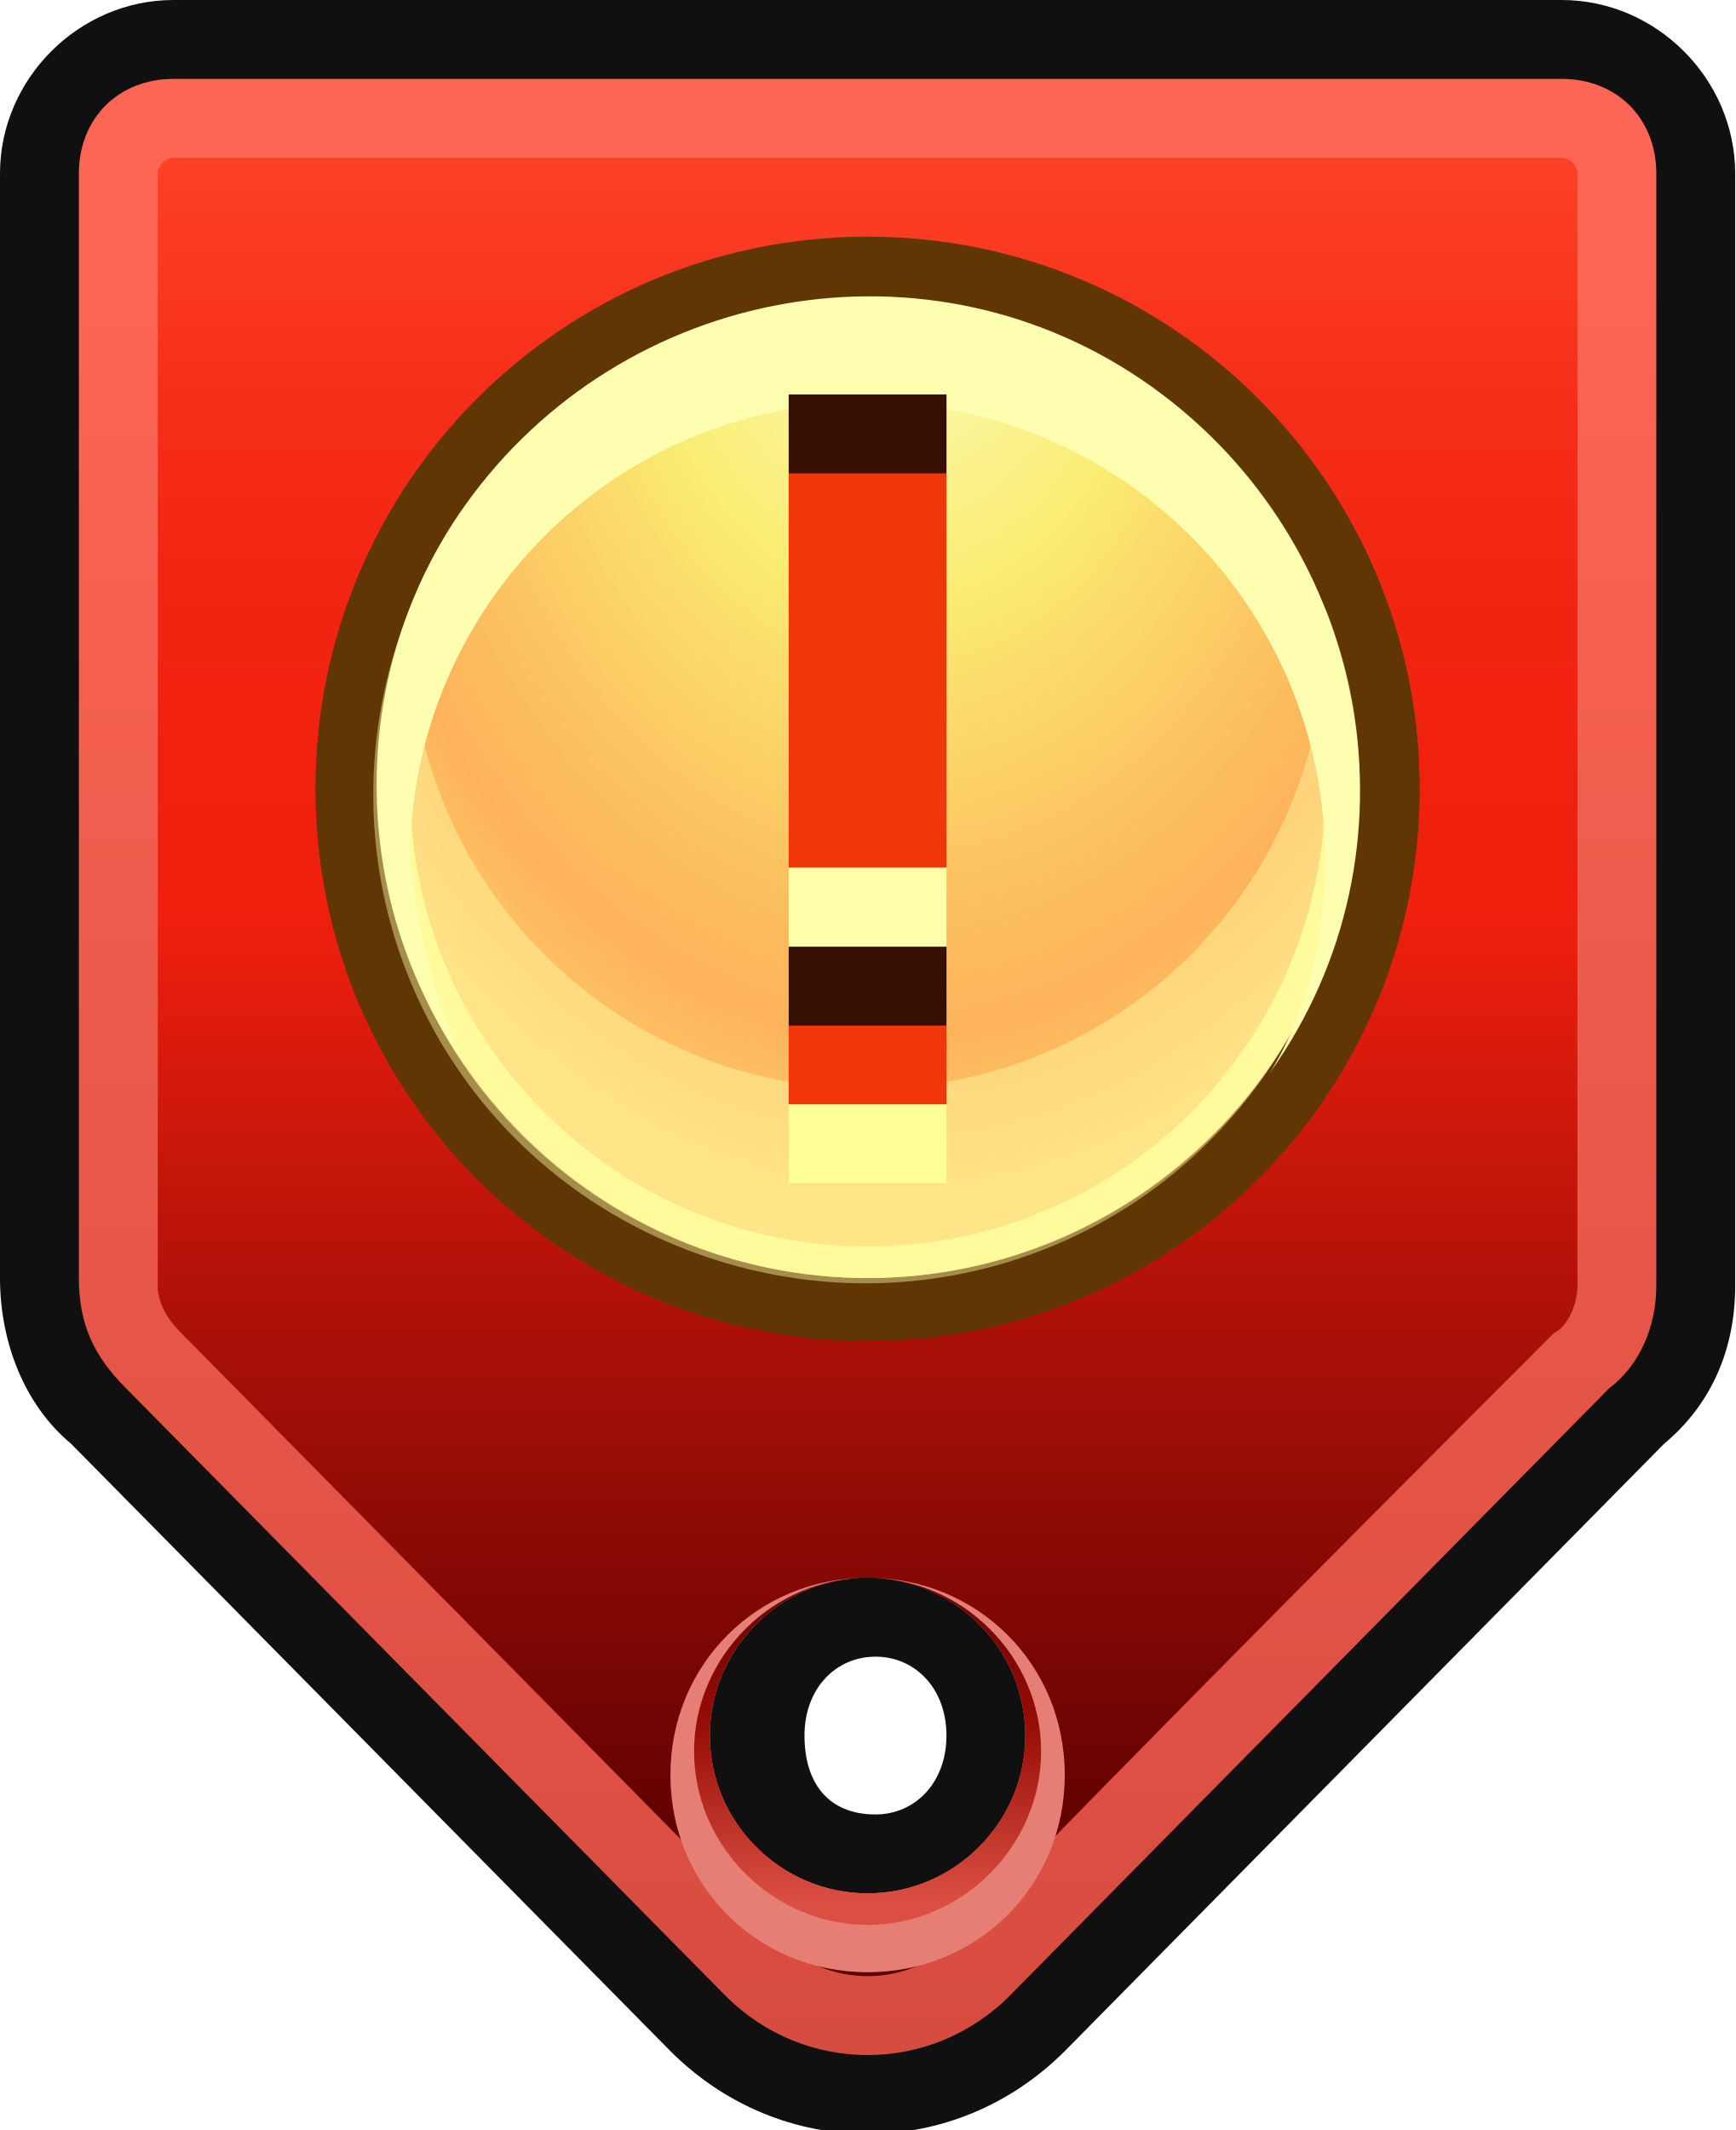
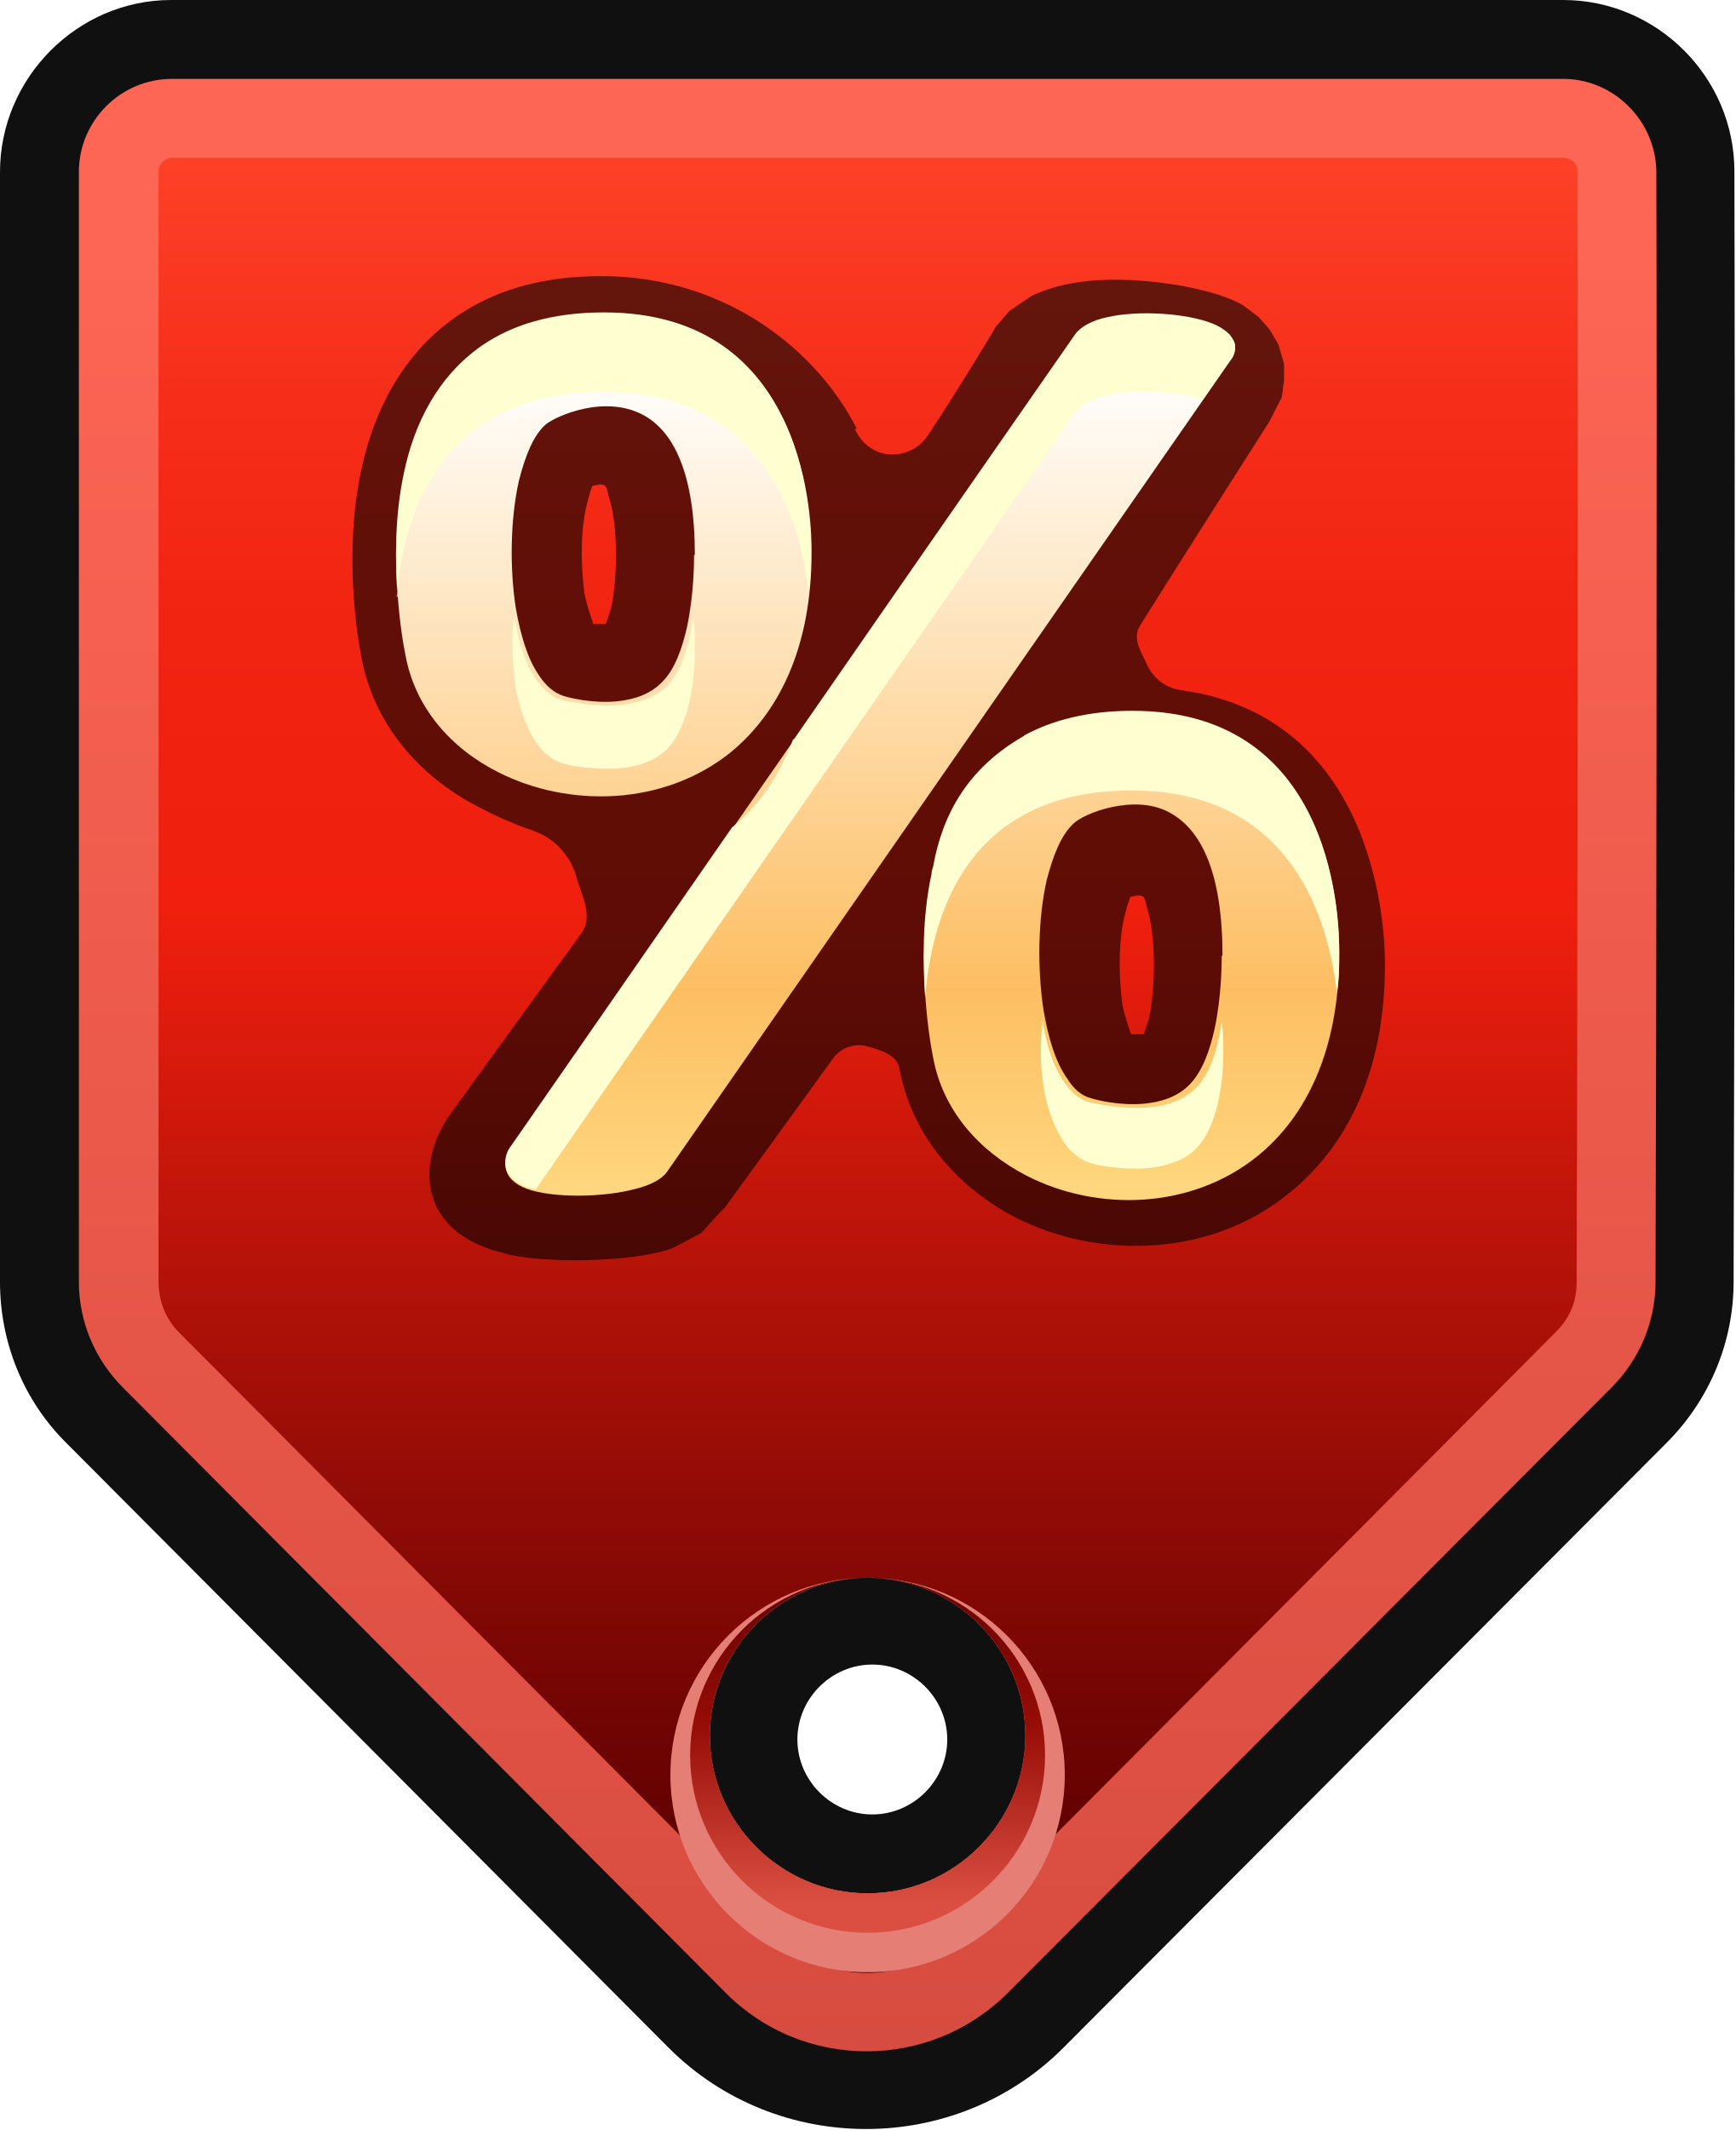
<svg xmlns="http://www.w3.org/2000/svg" id="Layer_1" data-name="Layer 1" width="22" height="27" viewBox="0 0 22 27">
  <defs>
    <style>
      .cls-1 {
-         fill: #ffffac;
+         fill: url(#linear-gradient);
      }

-       .cls-1, .cls-2, .cls-3, .cls-4, .cls-5, .cls-6, .cls-7, .cls-8, .cls-9, .cls-10, .cls-11, .cls-12, .cls-13, .cls-14 {
+       .cls-1, .cls-2, .cls-3, .cls-4, .cls-5, .cls-6, .cls-7, .cls-8 {
        stroke-width: 0px;
      }

      .cls-2 {
-         fill: #351003;
+         fill: #fefed1;
+       }
+ 
+       .cls-2, .cls-3, .cls-7 {
+         fill-rule: evenodd;
      }

      .cls-3 {
-         fill: url(#linear-gradient);
+         fill: #101010;
      }

      .cls-4 {
-         fill: #fefca6;
-         isolation: isolate;
-         opacity: .44;
-       }
- 
-       .cls-4, .cls-6, .cls-10, .cls-12 {
-         fill-rule: evenodd;
+         fill: url(#linear-gradient-2);
      }

      .cls-5 {
-         fill: #f1360b;
+         fill: url(#linear-gradient-3);
      }

      .cls-6 {
-         fill: #101010;
+         opacity: .6;
      }

      .cls-7 {
-         fill: url(#linear-gradient-2);
+         fill: #e57e75;
      }

      .cls-8 {
-         fill: url(#linear-gradient-3);
-       }
- 
-       .cls-9 {
-         fill: url(#radial-gradient);
-       }
- 
-       .cls-10 {
-         fill: #e57e75;
-       }
- 
-       .cls-15 {
-         opacity: .85;
-       }
- 
-       .cls-11 {
-         fill: #ffff98;
-       }
- 
-       .cls-12 {
-         fill: #fefeb1;
-       }
- 
-       .cls-13 {
-         fill: #5f3604;
-       }
- 
-       .cls-14 {
-         fill: #ffffa0;
+         fill: url(#linear-gradient-4);
      }
    </style>
-     <linearGradient id="linear-gradient" x1="-3941" y1="-1971" x2="-3941" y2="-1946" gradientTransform="translate(-3930 -1945) rotate(-180)" gradientUnits="userSpaceOnUse">
+     <linearGradient id="linear-gradient" x1="11" y1="1" x2="11" y2="26" gradientTransform="translate(22 27) rotate(-180)" gradientUnits="userSpaceOnUse">
      <stop offset="0" stop-color="#d74c40" />
      <stop offset=".91" stop-color="#fd6554" />
    </linearGradient>
-     <linearGradient id="linear-gradient-2" x1="-3941" y1="-1947" x2="-3941" y2="-1974.31" gradientTransform="translate(-3930 -1945) rotate(-180)" gradientUnits="userSpaceOnUse">
+     <linearGradient id="linear-gradient-2" x1="11" y1="25" x2="11" y2="-2.31" gradientTransform="translate(22 27) rotate(-180)" gradientUnits="userSpaceOnUse">
      <stop offset="0" stop-color="#fd4127" />
      <stop offset=".11" stop-color="#f62e19" />
      <stop offset=".22" stop-color="#f12311" />
      <stop offset=".35" stop-color="#f01f0e" />
      <stop offset=".55" stop-color="#a91008" />
      <stop offset=".72" stop-color="#720503" />
      <stop offset=".8" stop-color="#5c0001" />
      <stop offset="1" stop-color="#690001" />
    </linearGradient>
-     <linearGradient id="linear-gradient-3" x1="11" y1="1992.33" x2="11" y2="1996.23" gradientTransform="translate(0 -1972)" gradientUnits="userSpaceOnUse">
+     <linearGradient id="linear-gradient-3" x1="11" y1="20.33" x2="11" y2="24.23" gradientUnits="userSpaceOnUse">
      <stop offset="0" stop-color="#6e0403" />
      <stop offset=".39" stop-color="#960c06" />
      <stop offset=".97" stop-color="#db4f42" />
    </linearGradient>
-     <radialGradient id="radial-gradient" cx="11.39" cy="-1137.93" fx="11.39" fy="-1137.93" r="9.16" gradientTransform="translate(0 -1567.33) scale(1 -1.38)" gradientUnits="userSpaceOnUse">
-       <stop offset="0" stop-color="#ffffcb" />
-       <stop offset=".25" stop-color="#fbf28c" />
-       <stop offset=".36" stop-color="#faed73" />
-       <stop offset=".45" stop-color="#fbdf6d" />
-       <stop offset=".68" stop-color="#fcbf5f" />
-       <stop offset=".8" stop-color="#fdb35a" />
-       <stop offset=".98" stop-color="#ffd370" />
-     </radialGradient>
+     <linearGradient id="linear-gradient-4" x1="11" y1="4.65" x2="11" y2="15.03" gradientUnits="userSpaceOnUse">
+       <stop offset="0" stop-color="#fff" />
+       <stop offset=".76" stop-color="#fdbe62" />
+       <stop offset="1" stop-color="#fed67d" />
+     </linearGradient>
  </defs>
-   <g id="discount_color_icon_up" data-name="discount color icon up">
-     <g id="label_red_up" data-name="label red up">
-       <path class="cls-6" d="m11.1,23c.5,0,.9-.4.9-1s-.4-1-.9-1-.9.4-.9,1,.3,1,.9,1ZM2.2,0h17.6c1.2,0,2.2,1,2.2,2.2v14.1c0,.8-.3,1.5-.9,2l-7.6,7.7c-1.4,1.4-3.6,1.4-5,0L.9,18.3c-.6-.5-.9-1.3-.9-2.1V2.2C0,1,1,0,2.2,0Z" />
-       <path class="cls-3" d="m11,24.5c1.4,0,2.5-1.1,2.5-2.5s-1.1-2.5-2.5-2.5-2.5,1.1-2.5,2.5,1.1,2.5,2.5,2.5ZM1,2.2c0-.7.5-1.2,1.2-1.2h17.6c.7,0,1.2.5,1.2,1.2v14.1c0,.5-.2,1-.6,1.3l-7.6,7.7c-1,1-2.6,1-3.6,0l-7.6-7.7c-.4-.4-.6-.8-.6-1.4V2.2Z" />
-       <path class="cls-7" d="m11,24c1.1,0,2-.9,2-2s-.9-2-2-2-2,.9-2,2,.9,2,2,2ZM2.2,2h17.6c.1,0,.2.1.2.2v14.1c0,.2-.1.5-.3.6-1.1,1.1-5.6,5.6-7.6,7.7-.6.6-1.6.6-2.2,0l-7.6-7.7c-.2-.2-.3-.4-.3-.6V2.2c0-.1.1-.2.2-.2h0Z" />
-       <path class="cls-10" d="m11,20c-1.1,0-2,.9-2,2s.9,2,2,2,2-.9,2-2-.9-2-2-2Zm0,0c1.4,0,2.5,1.1,2.5,2.5s-1.1,2.5-2.5,2.5-2.5-1.1-2.5-2.5,1.1-2.5,2.5-2.5Z" />
-       <path class="cls-8" d="m11,20c1.2,0,2.2,1,2.2,2.2s-1,2.2-2.2,2.2-2.2-1-2.2-2.2,1-2.2,2.2-2.2c-1.1,0-2,.9-2,2s.9,2,2,2,2-.9,2-2-.9-2-2-2Z" />
+   <g id="discount_color_icon_up">
+     <g id="label_red_up">
+       <path class="cls-3" d="m11.06,23c.52,0,.95-.43.95-.95,0-.52-.43-.95-.95-.95s-.95.43-.95.95.43.95.95.95ZM2.17,0h17.65c1.19,0,2.17.98,2.17,2.17.01,3.14,0,11.58-.01,14.08,0,.77-.31,1.5-.85,2.04l-7.65,7.67c-1.37,1.37-3.63,1.37-5,0L.85,18.3C.3,17.76,0,17.02,0,16.25V2.18C0,.99.98,0,2.17,0Z" />
+       <path class="cls-1" d="m11,24.5c1.37,0,2.5-1.13,2.5-2.5s-1.13-2.5-2.5-2.5-2.5,1.13-2.5,2.5,1.13,2.5,2.5,2.5ZM1,2.18c0-.65.53-1.18,1.18-1.18h17.64c.64,0,1.17.53,1.18,1.17.01,3.1,0,11.48-.01,14.08,0,.5-.2.98-.56,1.34l-7.65,7.67c-.99.99-2.6.99-3.58,0l-7.64-7.67c-.36-.36-.56-.84-.56-1.34V2.18Z" />
+       <path class="cls-4" d="m11,24c1.1,0,2-.9,2-2s-.9-2-2-2-2,.9-2,2,.9,2,2,2ZM2.18,2h17.64c.1,0,.18.07.18.17.01,3.14,0,11.59-.01,14.09,0,.24-.09.45-.26.62-1.11,1.12-5.57,5.59-7.65,7.68-.6.6-1.57.6-2.17,0l-7.64-7.67c-.17-.17-.26-.4-.26-.64V2.18c0-.1.08-.18.18-.18Z" />
+       <path class="cls-7" d="m11,20c-1.1,0-2,.9-2,2s.9,2,2,2,2-.9,2-2-.9-2-2-2Zm0,0c1.38,0,2.5,1.12,2.5,2.5s-1.12,2.5-2.5,2.5-2.5-1.12-2.5-2.5,1.12-2.5,2.5-2.5Z" />
+       <path class="cls-5" d="m11,20c1.24,0,2.25,1.01,2.25,2.25s-1.01,2.25-2.25,2.25-2.25-1.01-2.25-2.25,1.01-2.25,2.25-2.25c-1.1,0-2,.9-2,2s.9,2,2,2,2-.9,2-2-.9-2-2-2Z" />
    </g>
-     <g id="timer_icon" data-name="timer icon">
-       <g>
-         <circle class="cls-13" cx="11" cy="10" r="7" />
-         <circle class="cls-9" cx="11" cy="10" r="6.2" />
-         <path class="cls-4" d="m16.8,7.7v.3c0,3.2-2.6,5.8-5.8,5.8s-5.8-2.6-5.8-5.8v-.3c-1.3,3.2.2,6.8,3.4,8.1,3.2,1.3,6.8-.2,8.1-3.4.7-1.6.7-3.2.1-4.7h0Z" />
-         <g class="cls-15">
-           <path class="cls-14" d="m11,4.2c3.2,0,5.8,2.6,5.8,5.8s-2.6,5.8-5.8,5.8-5.8-2.6-5.8-5.8,2.6-5.8,5.8-5.8m0-.4c-3.4,0-6.2,2.8-6.2,6.2s2.8,6.2,6.2,6.2,6.2-2.8,6.2-6.2-2.8-6.2-6.2-6.2h0Z" />
-         </g>
-         <path class="cls-12" d="m5.2,10.9c0-3.2,2.6-5.8,5.8-5.8s5.8,2.6,5.8,5.8c0,.9-.2,1.9-.7,2.7,2-2.8,1.3-6.7-1.5-8.7s-6.7-1.3-8.7,1.5c-1.5,2.1-1.5,5,0,7.1-.4-.8-.6-1.7-.7-2.6h0Z" />
-         <rect class="cls-5" x="10" y="5" width="2" height="6" />
-         <rect class="cls-5" x="10" y="12" width="2" height="2" />
-         <rect class="cls-2" x="10" y="5" width="2" height="1" />
-         <rect class="cls-2" x="10" y="12" width="2" height="1" />
-         <rect class="cls-11" x="10" y="14" width="2" height="1" />
-         <rect class="cls-1" x="10" y="11" width="2" height="1" />
-       </g>
+     <g id="percent">
+       <path class="cls-6" d="m7.51,7.91s.02,0,.03,0c.03,0,.1,0,.14,0,.02-.05.05-.15.07-.21.06-.3.06-.6.06-.65,0-.32-.03-.56-.09-.75-.02-.07-.02-.13-.06-.15-.05-.02-.1,0-.15.01-.03.08-.08.25-.1.38-.05.31-.04.67,0,.98.02.12.08.29.11.38Zm6.82,5.2s.02,0,.03,0c.03,0,.1,0,.14,0,.02-.05.05-.15.07-.21.06-.3.06-.6.06-.65,0-.32-.03-.56-.09-.75-.02-.07-.02-.13-.06-.14-.05-.02-.1,0-.15.01-.03.08-.08.25-.1.38-.05.31-.04.67,0,.98.02.12.08.29.11.38Zm-3.49-7.67c.08.18.25.31.44.32.2.01.38-.08.49-.25.43-.65.87-1.39.87-1.39l-.03.04.19-.22.28-.19c.15-.07.35-.14.58-.17.69-.11,1.72.06,2.1.29l.2.15.14.16.11.19.07.24v.22s-.03.21-.03.21c0,0-.15.29-.16.31,0,0-.99,1.55-1.63,2.57-.11.17,0,.32.08.5.08.18.25.31.45.33,0,0,0,0,0,0,2.51.36,2.57,3.12,2.57,3.47,0,1.42-.52,2.34-1.21,2.9-1,.82-2.42.85-3.48.31-.75-.39-1.32-1.06-1.47-1.9,0,0,0,0,0,0-.03-.16-.26-.23-.42-.27-.16-.04-.33.03-.42.16-.6.83-1.43,1.97-1.43,1.97l.05-.08-.29.32-.36.19c-.5.19-1.72.2-2.16.06-.82-.2-1.08-.79-.84-1.43.03-.09.15-.3.16-.3,0,0,.96-1.33,1.68-2.32.16-.22,0-.48-.07-.74-.08-.26-.28-.47-.54-.56-.27-.09-.52-.21-.71-.31-.75-.39-1.32-1.06-1.47-1.9-.04-.2-.23-1.3,0-2.36.16-.76.53-1.48,1.21-1.95.45-.31,1.04-.51,1.83-.51,1.62,0,2.76.98,3.24,1.93Z" />
+       <path id="_1" data-name="1" class="cls-8" d="m8.46,14.85c-.06.09-.2.17-.4.22-.41.11-1.04.12-1.38,0-.16-.06-.25-.15-.27-.27-.01-.08,0-.17.08-.27h0s7.14-10.28,7.14-10.28c.07-.1.22-.18.41-.22.4-.09,1-.05,1.33.08.1.04.17.09.22.14.04.05.07.1.07.15,0,.05-.01.11-.06.17l-7.14,10.28Zm7.04-2.73c0-1.06-.27-1.57-.62-1.79-.25-.16-.54-.15-.78-.1-.24.05-.43.15-.49.21-.16.15-.26.41-.34.72-.11.49-.12,1.11-.04,1.64.06.35.15.66.3.87.08.13.18.22.3.25.06.02.36.1.68.07.2-.02.42-.08.58-.25.16-.17.25-.43.31-.7.09-.42.09-.85.09-.93Zm1.48-.04c0,1.25-.43,2.08-1.03,2.57-.85.69-2.05.71-2.94.25-.6-.31-1.06-.83-1.18-1.5-.04-.19-.23-1.28-.01-2.31.13-.63.43-1.25.99-1.64.38-.26.88-.42,1.55-.42,2.61,0,2.62,2.74,2.62,3.06Zm-8.17-5.04c0-1.04-.27-1.55-.62-1.76-.25-.15-.54-.15-.78-.1-.24.05-.43.15-.49.2-.16.14-.26.4-.34.71-.11.49-.12,1.1-.04,1.62.06.34.15.65.3.86.08.12.18.21.3.25.06.02.36.1.68.07.2-.02.42-.08.58-.25.16-.16.25-.43.31-.69.09-.42.09-.84.09-.92Zm1.48-.04c0,1.23-.43,2.05-1.03,2.54-.85.68-2.05.7-2.94.25-.6-.3-1.06-.82-1.18-1.49-.04-.19-.23-1.26-.01-2.28.13-.63.43-1.23.99-1.62.38-.26.88-.42,1.55-.42,2.61,0,2.62,2.7,2.62,3.02Z" />
+       <path class="cls-2" d="m13.22,12.93c0,.06.02.12.03.18.06.27.15.51.3.68.08.1.18.17.3.19.06.01.36.08.68.06.2-.01.42-.07.58-.2.16-.13.25-.33.31-.54.03-.12.05-.23.07-.34.02.12.02.25.02.39,0,.06,0,.39-.09.72-.06.21-.15.41-.31.54-.16.13-.38.18-.58.2-.32.02-.62-.04-.68-.06-.12-.03-.21-.1-.3-.19-.14-.17-.24-.41-.3-.68-.06-.3-.07-.64-.03-.95Zm-6.7-5.13c0,.06.02.12.03.18.06.28.15.53.3.7.08.1.18.17.3.2.06.01.36.08.68.06.2-.02.42-.07.58-.2.16-.13.25-.35.31-.56.03-.12.05-.24.07-.35.02.12.02.26.02.41,0,.07,0,.41-.09.74-.06.21-.15.43-.31.56-.16.13-.38.19-.58.2-.32.02-.62-.04-.68-.06-.12-.03-.21-.1-.3-.2-.14-.17-.24-.42-.3-.7-.06-.32-.07-.67-.03-.99Zm6.47,1.52c.35-.19.8-.31,1.37-.31,2.61,0,2.62,2.74,2.62,3.06,0,.18,0,.35-.03.52-.1-.88-.54-2.57-2.6-2.57-.67,0-1.17.16-1.55.42-.57.39-.86,1.01-.99,1.64-.04.19-.07.38-.08.57-.03-.44-.04-1.01.08-1.57,0-.03.01-.06.02-.09.12-.68.45-1.26,1.15-1.66Zm-2.93.06c1.78-2.57,3.57-5.14,3.57-5.14.07-.1.22-.18.41-.22.4-.09,1-.05,1.33.08.1.04.17.09.22.14.04.05.07.1.07.15,0,.05-.01.11-.06.17l-.35.5c-.34-.1-.85-.13-1.21-.05-.19.04-.34.12-.41.22,0,0-5.49,7.9-6.84,9.85-.04-.01-.07-.02-.11-.03-.16-.06-.25-.15-.27-.27-.01-.08,0-.17.08-.27h0s1.3-1.87,2.79-4.02c.33-.27.6-.64.78-1.13Zm-5.02-1.82c-.03-.43-.04-1,.08-1.56.13-.63.43-1.23.99-1.62.38-.26.88-.42,1.55-.42,2.61,0,2.62,2.7,2.62,3.02,0,.18,0,.35-.03.52-.1-.87-.54-2.53-2.6-2.53-.67,0-1.17.16-1.55.42-.57.39-.86.99-.99,1.62-.04.19-.07.37-.08.56Z" />
    </g>
  </g>
</svg>
